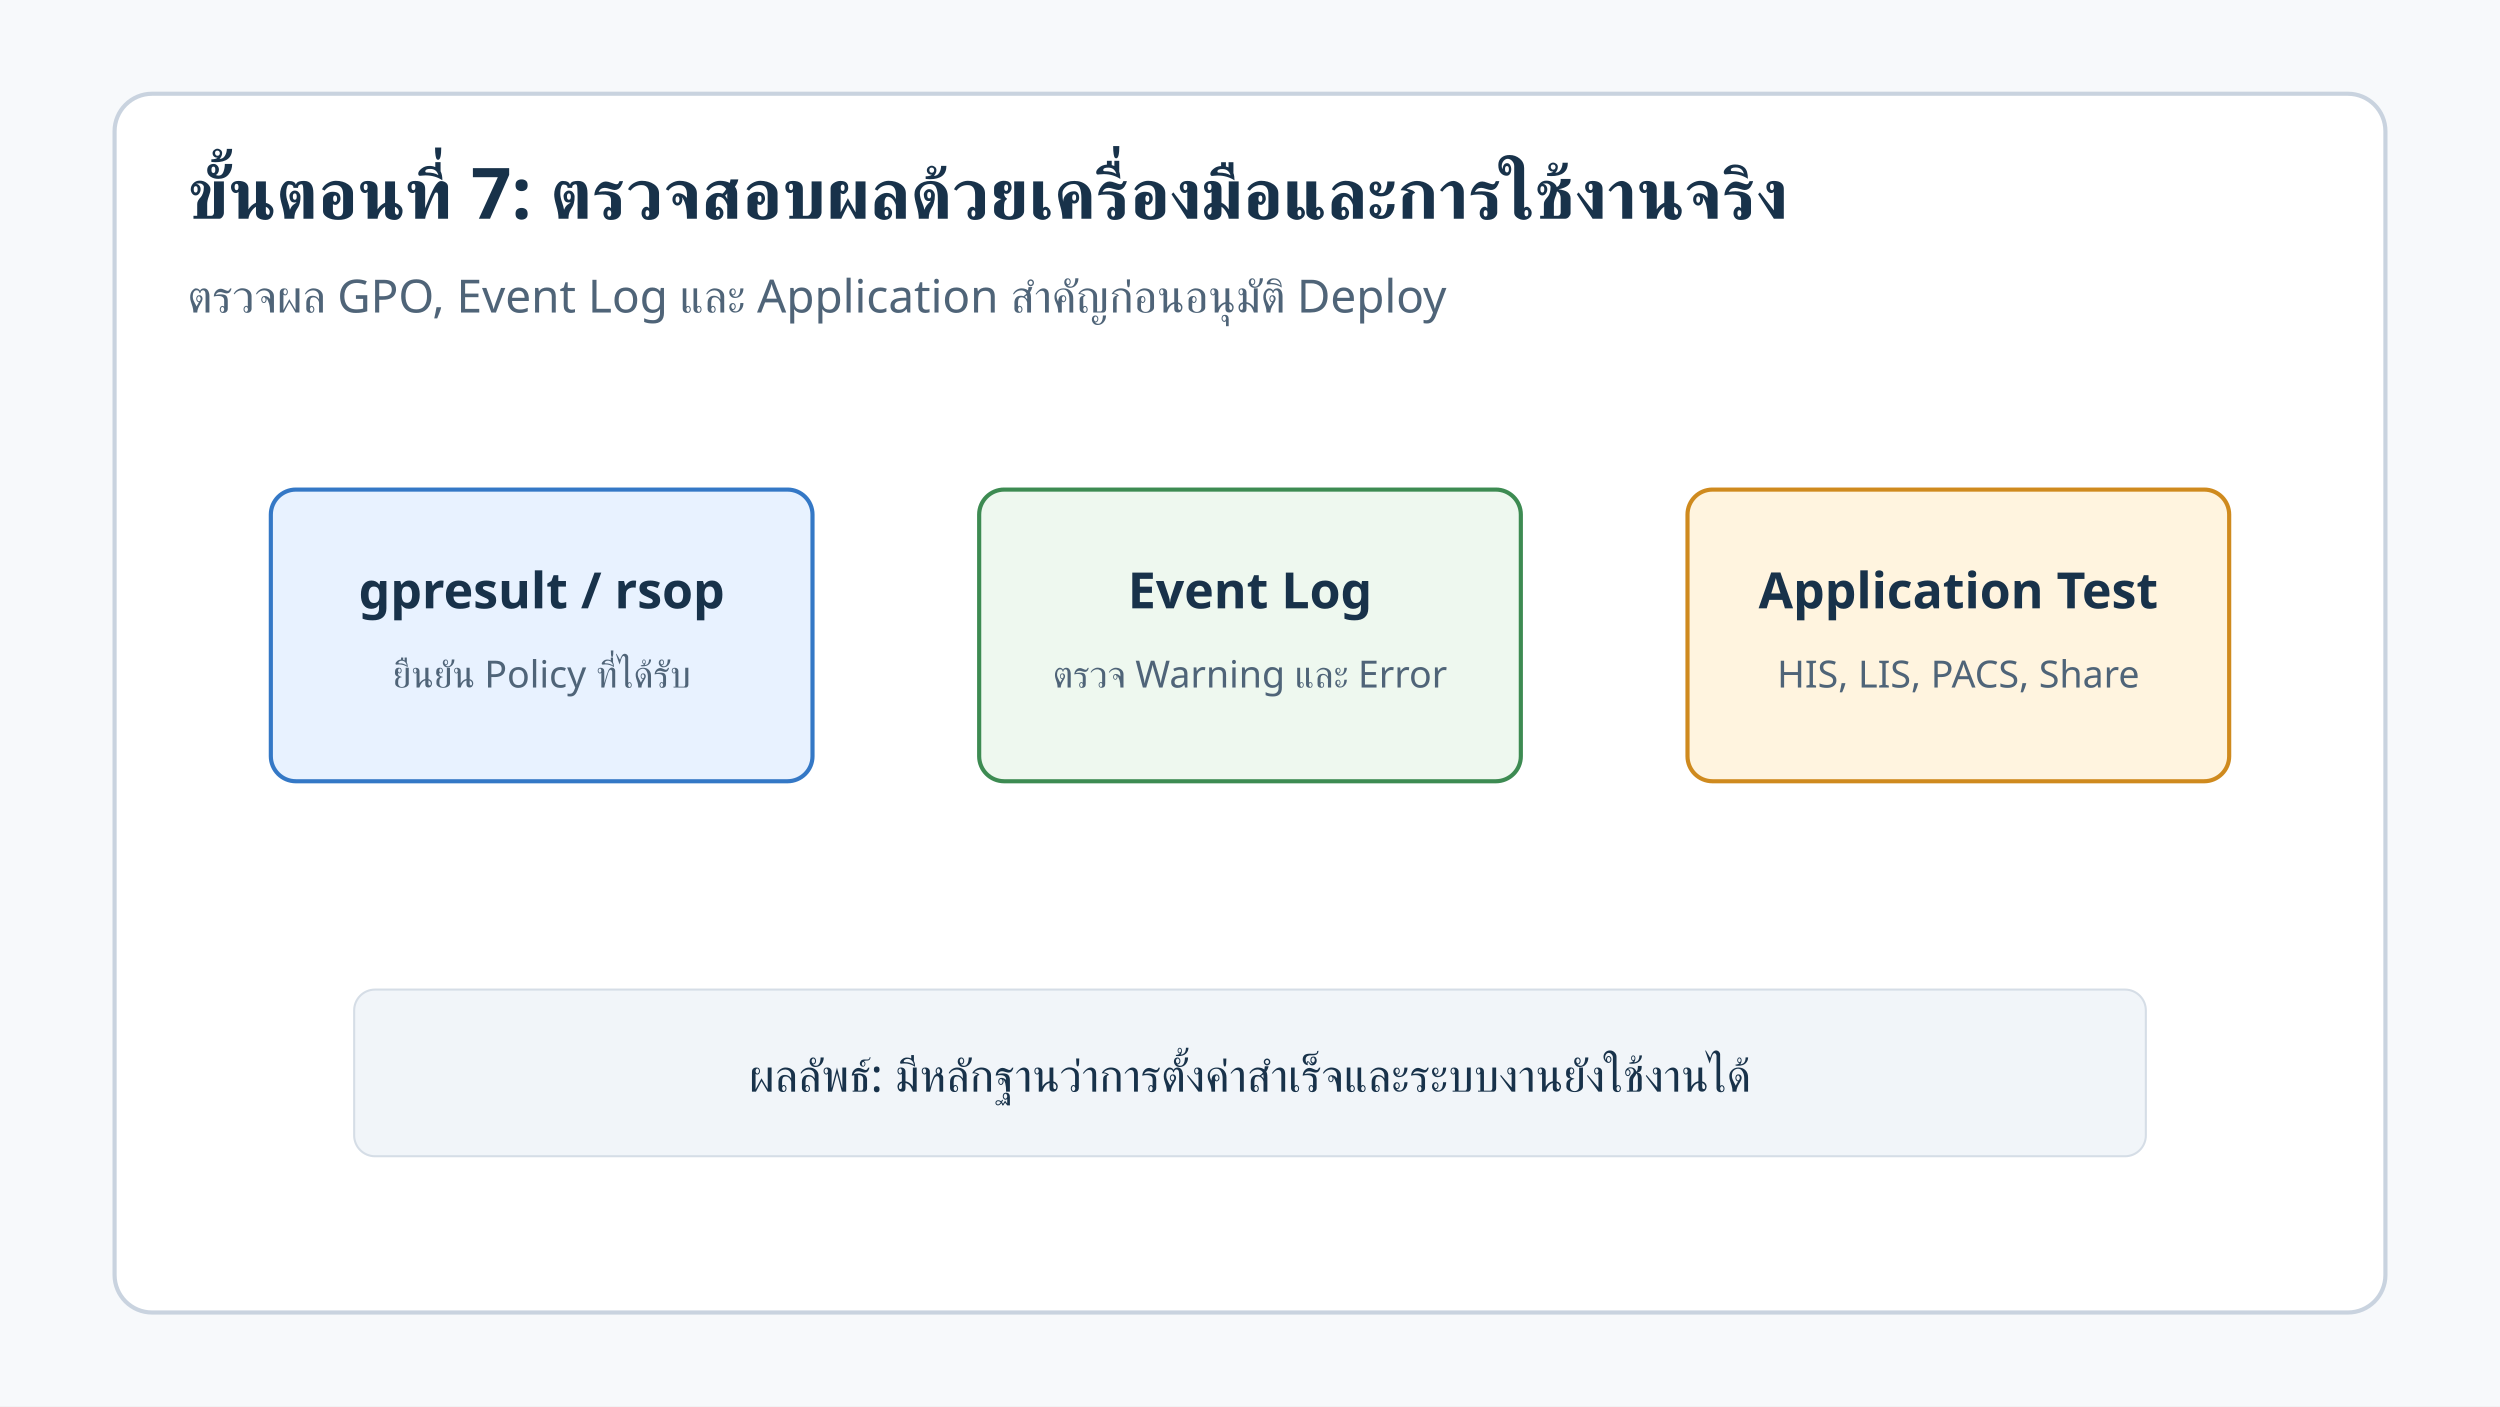
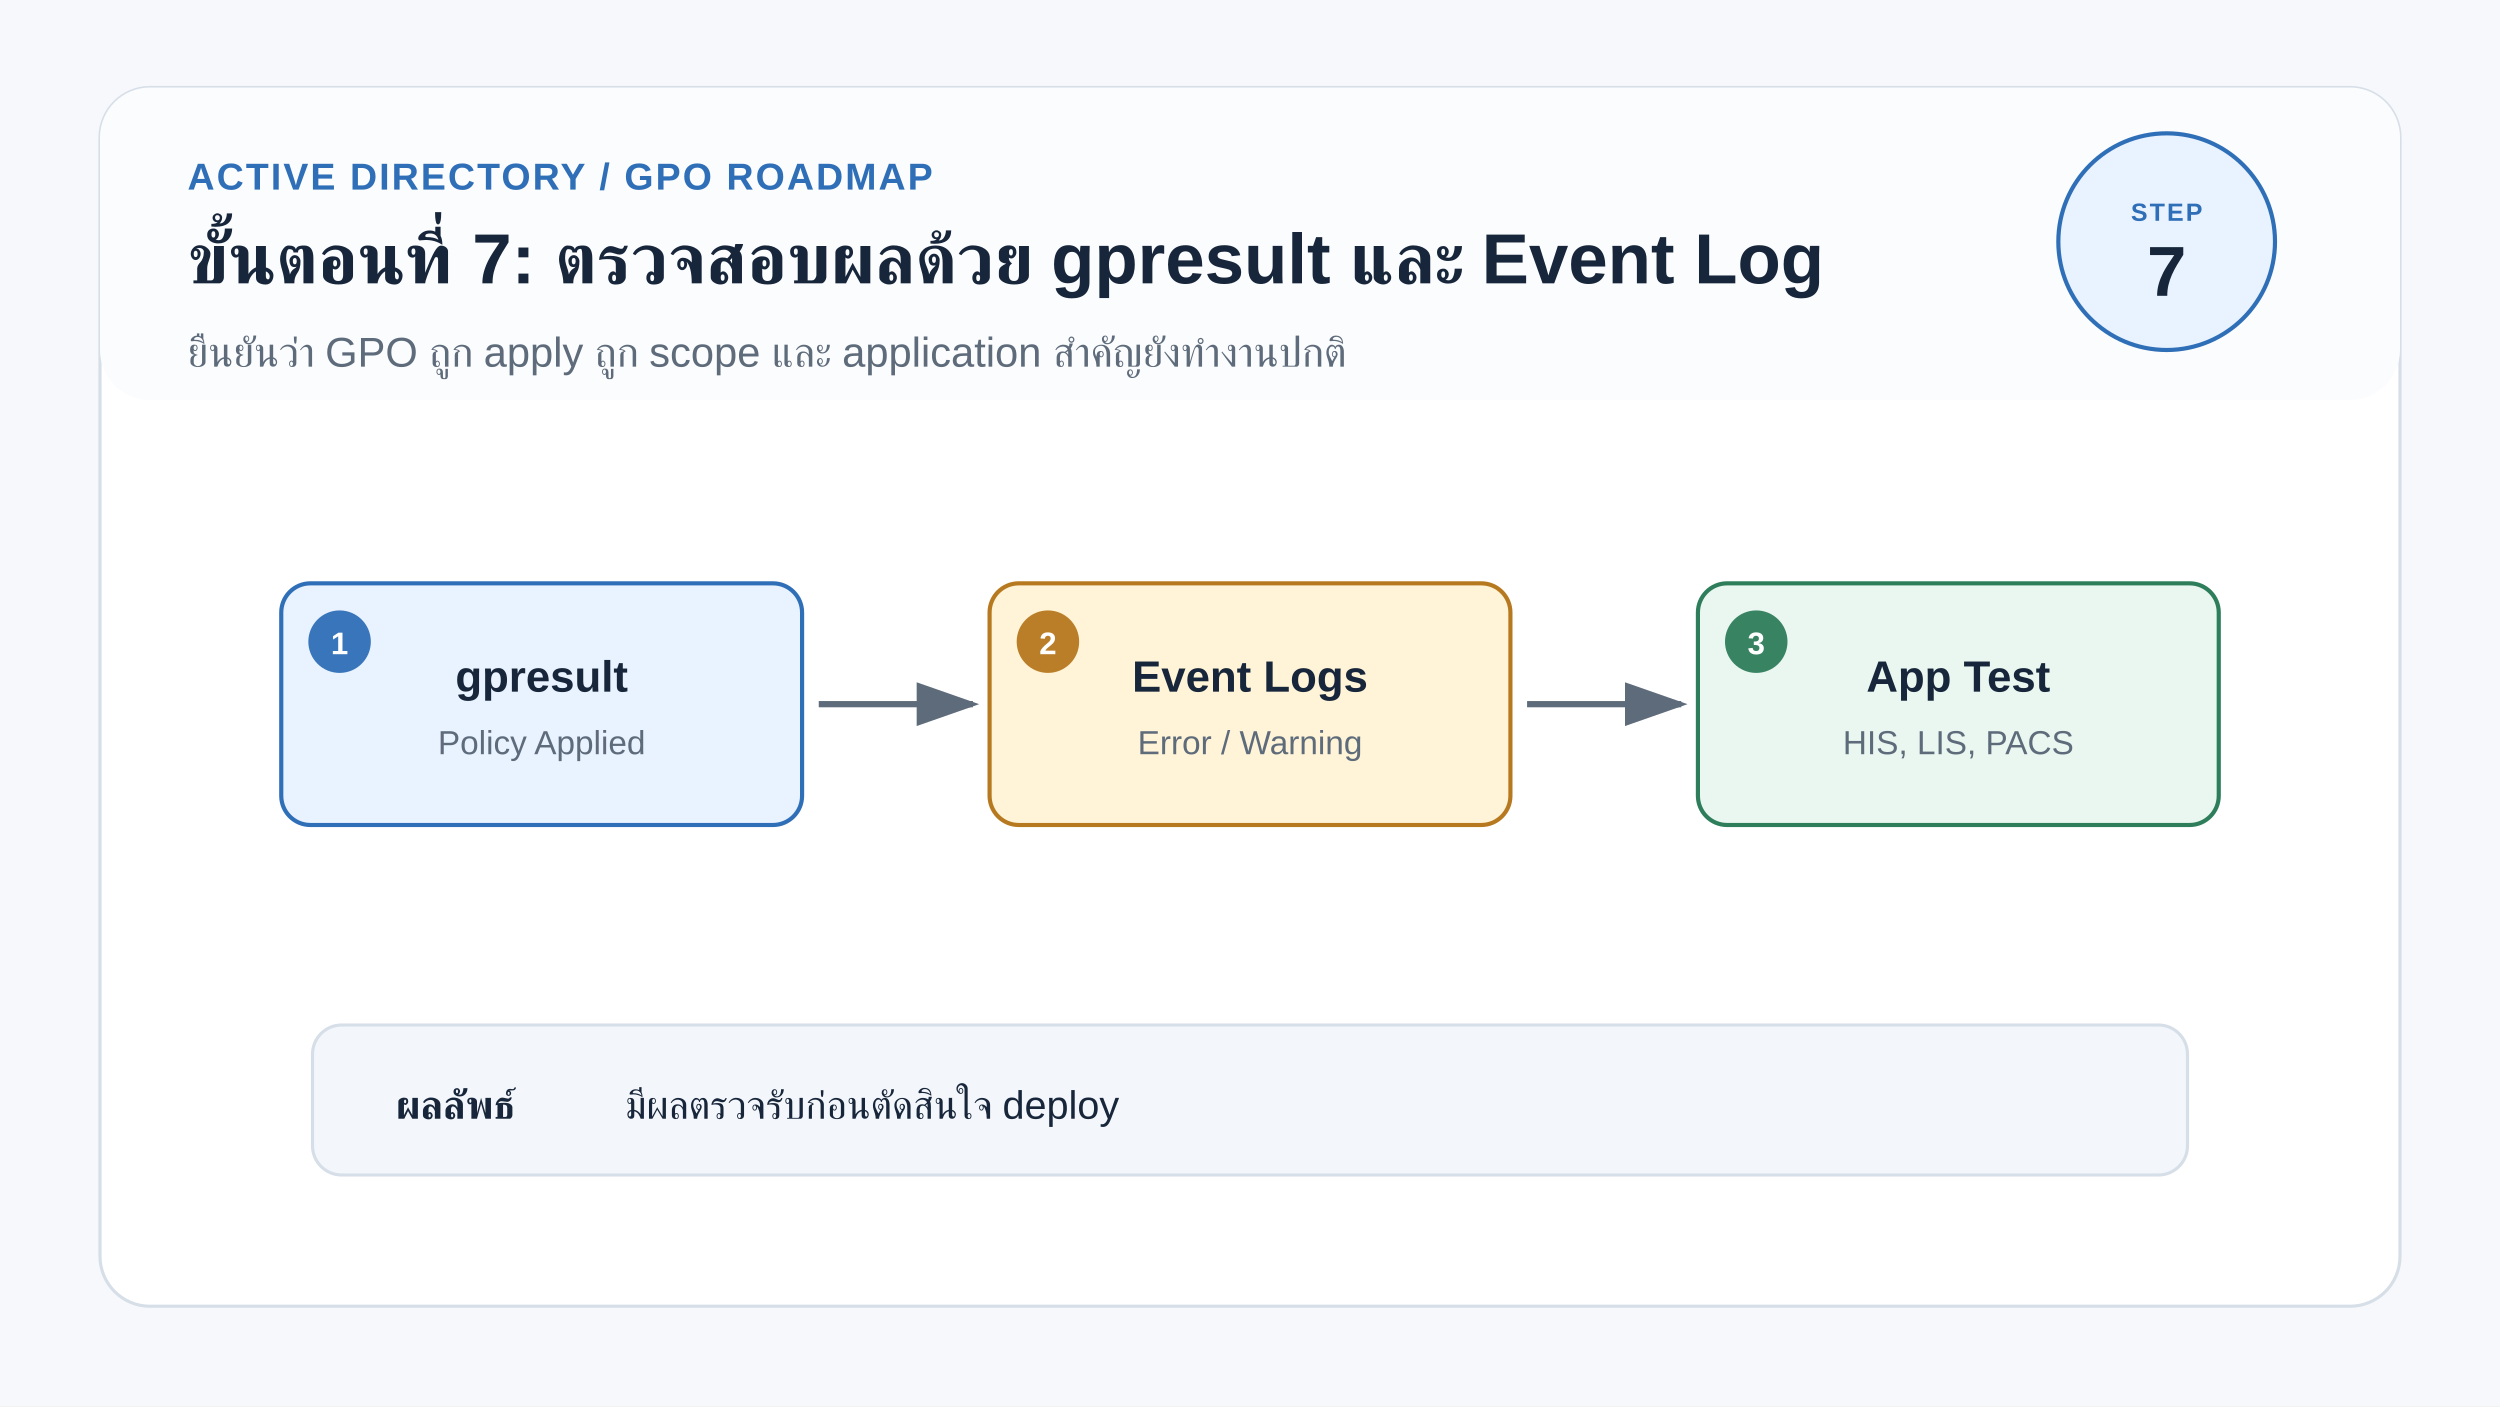
<svg xmlns="http://www.w3.org/2000/svg" width="1200" height="675" viewBox="0 0 1200 675">
-   <rect width="1200" height="675" fill="#f7f9fb" />
-   <rect x="55" y="45" width="1090" height="585" rx="18" fill="#ffffff" stroke="#c9d3df" stroke-width="2" />
-   <text x="90" y="105" font-family="Segoe UI, Tahoma, sans-serif" font-size="34" font-weight="700" fill="#18324a">ขั้นตอนที่ 7: ตรวจสอบผลด้วยเครื่องมือและการใช้งานจริง</text>
-   <text x="90" y="150" font-family="Segoe UI, Tahoma, sans-serif" font-size="22" fill="#4f6478">ตรวจผล GPO, Event Log และ Application สำคัญก่อนอนุมัติ Deploy</text>
-   <rect x="130" y="235" width="260" height="140" rx="12" fill="#e8f2ff" stroke="#3478c6" stroke-width="2" />
-   <text x="260" y="292" text-anchor="middle" font-family="Segoe UI, Tahoma, sans-serif" font-size="24" font-weight="700" fill="#18324a">gpresult / rsop</text>
-   <text x="260" y="330" text-anchor="middle" font-family="Segoe UI, Tahoma, sans-serif" font-size="18" fill="#4f6478">ยืนยัน Policy ที่ได้รับ</text>
-   <rect x="470" y="235" width="260" height="140" rx="12" fill="#eef8ef" stroke="#3d8b52" stroke-width="2" />
-   <text x="600" y="292" text-anchor="middle" font-family="Segoe UI, Tahoma, sans-serif" font-size="24" font-weight="700" fill="#18324a">Event Log</text>
-   <text x="600" y="330" text-anchor="middle" font-family="Segoe UI, Tahoma, sans-serif" font-size="18" fill="#4f6478">ตรวจ Warning และ Error</text>
-   <rect x="810" y="235" width="260" height="140" rx="12" fill="#fff4df" stroke="#cf8a1e" stroke-width="2" />
-   <text x="940" y="292" text-anchor="middle" font-family="Segoe UI, Tahoma, sans-serif" font-size="24" font-weight="700" fill="#18324a">Application Test</text>
-   <text x="940" y="330" text-anchor="middle" font-family="Segoe UI, Tahoma, sans-serif" font-size="18" fill="#4f6478">HIS, LIS, PACS, Share</text>
-   <rect x="170" y="475" width="860" height="80" rx="10" fill="#f1f5f9" stroke="#d5dde6" />
-   <text x="600" y="524" text-anchor="middle" font-family="Segoe UI, Tahoma, sans-serif" font-size="22" fill="#18324a">ผลลัพธ์: มีหลักฐานว่าการตั้งค่าสำเร็จและระบบงานยังใช้งานได้</text>
+   <defs>
+     <marker id="arrow" markerWidth="10" markerHeight="7" refX="9" refY="3.5" orient="auto">
+       <polygon points="0 0, 10 3.5, 0 7" fill="#5E6B7A" />
+     </marker>
+   </defs>
+   <g id="background">
+     <rect x="0" y="0" width="1200" height="675" fill="#F6F8FB" />
+   </g>
+   <g id="containers">
+     <rect x="48" y="42" width="1104" height="585" rx="24" fill="#FFFFFF" stroke="#D6DEE8" stroke-width="1.5" />
+     <rect x="48" y="42" width="1104" height="150" rx="24" fill="#FBFCFE" />
+   </g>
+   <g id="nodes">
+     <circle cx="1040" cy="116" r="52" fill="#E9F2FF" stroke="#2F6FB7" stroke-width="2" />
+     <rect x="135" y="280" width="250" height="116" rx="14" fill="#E9F2FF" stroke="#2F6FB7" stroke-width="2" />
+     <circle cx="163" cy="308" r="15" fill="#2F6FB7" opacity="0.95" />
+     <rect x="475" y="280" width="250" height="116" rx="14" fill="#FFF4D8" stroke="#B7791F" stroke-width="2" />
+     <circle cx="503" cy="308" r="15" fill="#B7791F" opacity="0.95" />
+     <rect x="815" y="280" width="250" height="116" rx="14" fill="#EAF6F0" stroke="#2E7D5B" stroke-width="2" />
+     <circle cx="843" cy="308" r="15" fill="#2E7D5B" opacity="0.95" />
+     <rect x="150" y="492" width="900" height="72" rx="14" fill="#F3F6FA" stroke="#D6DEE8" stroke-width="1.5" />
+   </g>
+   <g id="labels">
+     <text x="90" y="91" font-family="Segoe UI, Leelawadee UI, Tahoma, Arial, sans-serif" font-size="18" font-weight="700" fill="#2F6FB7" letter-spacing="1">ACTIVE DIRECTORY / GPO ROADMAP</text>
+     <text x="90" y="136" font-family="Segoe UI, Leelawadee UI, Tahoma, Arial, sans-serif" font-size="34" font-weight="800" fill="#17263A">ขั้นตอนที่ 7: ตรวจสอบผลด้วย gpresult และ Event Log</text>
+     <text x="90" y="176" font-family="Segoe UI, Leelawadee UI, Tahoma, Arial, sans-serif" font-size="20" fill="#5E6B7A">ยืนยันว่า GPO ถูก apply ถูก scope และ application สำคัญยังทำงานปกติ</text>
+     <text x="1040" y="106" text-anchor="middle" font-family="Segoe UI, Leelawadee UI, Tahoma, Arial, sans-serif" font-size="12" font-weight="700" fill="#2F6FB7" letter-spacing="1">STEP</text>
+     <text x="1040" y="142" text-anchor="middle" font-family="Segoe UI, Leelawadee UI, Tahoma, Arial, sans-serif" font-size="34" font-weight="800" fill="#17263A">7</text>
+     <text x="163" y="314" text-anchor="middle" font-family="Segoe UI, Leelawadee UI, Tahoma, Arial, sans-serif" font-size="15" font-weight="800" fill="#FFFFFF">1</text>
+     <text x="260.0" y="332" text-anchor="middle" font-family="Segoe UI, Leelawadee UI, Tahoma, Arial, sans-serif" font-size="21" font-weight="800" fill="#17263A">gpresult</text>
+     <text x="260.0" y="362" text-anchor="middle" font-family="Segoe UI, Leelawadee UI, Tahoma, Arial, sans-serif" font-size="16" fill="#5E6B7A">Policy Applied</text>
+     <text x="503" y="314" text-anchor="middle" font-family="Segoe UI, Leelawadee UI, Tahoma, Arial, sans-serif" font-size="15" font-weight="800" fill="#FFFFFF">2</text>
+     <text x="600.0" y="332" text-anchor="middle" font-family="Segoe UI, Leelawadee UI, Tahoma, Arial, sans-serif" font-size="21" font-weight="800" fill="#17263A">Event Logs</text>
+     <text x="600.0" y="362" text-anchor="middle" font-family="Segoe UI, Leelawadee UI, Tahoma, Arial, sans-serif" font-size="16" fill="#5E6B7A">Error / Warning</text>
+     <text x="843" y="314" text-anchor="middle" font-family="Segoe UI, Leelawadee UI, Tahoma, Arial, sans-serif" font-size="15" font-weight="800" fill="#FFFFFF">3</text>
+     <text x="940.0" y="332" text-anchor="middle" font-family="Segoe UI, Leelawadee UI, Tahoma, Arial, sans-serif" font-size="21" font-weight="800" fill="#17263A">App Test</text>
+     <text x="940.0" y="362" text-anchor="middle" font-family="Segoe UI, Leelawadee UI, Tahoma, Arial, sans-serif" font-size="16" fill="#5E6B7A">HIS, LIS, PACS</text>
+     <text x="190" y="537" font-family="Segoe UI, Leelawadee UI, Tahoma, Arial, sans-serif" font-size="19" font-weight="700" fill="#17263A">ผลลัพธ์</text>
+     <text x="300" y="537" font-family="Segoe UI, Leelawadee UI, Tahoma, Arial, sans-serif" font-size="19" fill="#17263A">มีผลตรวจรับก่อนตัดสินใจ deploy</text>
+   </g>
+   <g id="connections">
+     <line x1="393" y1="338.0" x2="467" y2="338.0" stroke="#5E6B7A" stroke-width="3" marker-end="url(#arrow)" />
+     <line x1="733" y1="338.0" x2="807" y2="338.0" stroke="#5E6B7A" stroke-width="3" marker-end="url(#arrow)" />
+   </g>
</svg>
